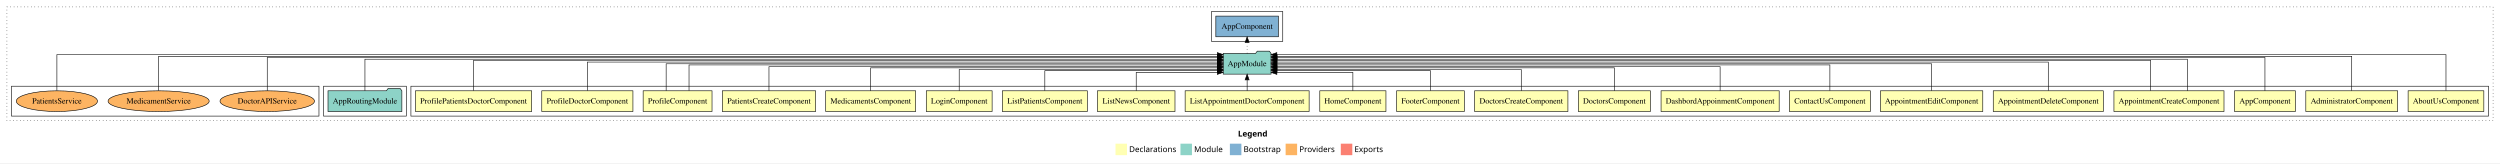
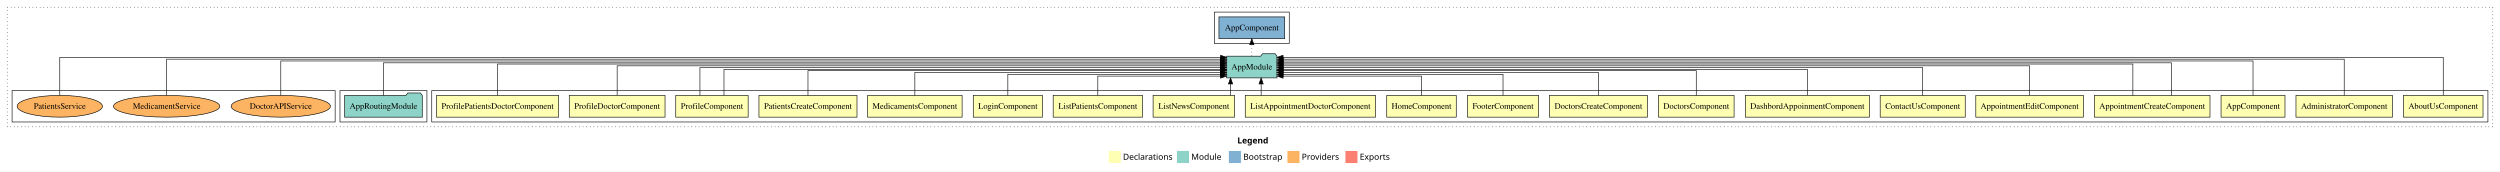
- <svg xmlns="http://www.w3.org/2000/svg" width="4350pt" height="284pt" viewBox="0.00 0.00 4350.00 284.00">
+ <svg xmlns="http://www.w3.org/2000/svg" width="4140pt" height="284pt" viewBox="0.00 0.00 4140.00 284.00">
  <g id="graph0" class="graph" transform="scale(1 1) rotate(0) translate(4 280)">
-     <polygon fill="white" stroke="transparent" points="-4,4 -4,-280 4346,-280 4346,4 -4,4" />
-     <text text-anchor="start" x="2150.01" y="-42.4" font-family="sans-serif" font-weight="bold" font-size="14.00">Legend</text>
-     <polygon fill="#ffffb3" stroke="transparent" points="1937,-10 1937,-30 1957,-30 1957,-10 1937,-10" />
-     <text text-anchor="start" x="1960.63" y="-15.4" font-family="sans-serif" font-size="14.00">  Declarations</text>
-     <polygon fill="#8dd3c7" stroke="transparent" points="2050,-10 2050,-30 2070,-30 2070,-10 2050,-10" />
-     <text text-anchor="start" x="2073.73" y="-15.4" font-family="sans-serif" font-size="14.00">  Module</text>
-     <polygon fill="#80b1d3" stroke="transparent" points="2136,-10 2136,-30 2156,-30 2156,-10 2136,-10" />
-     <text text-anchor="start" x="2159.78" y="-15.4" font-family="sans-serif" font-size="14.00">  Bootstrap</text>
-     <polygon fill="#fdb462" stroke="transparent" points="2233,-10 2233,-30 2253,-30 2253,-10 2233,-10" />
-     <text text-anchor="start" x="2256.67" y="-15.4" font-family="sans-serif" font-size="14.00">  Providers</text>
-     <polygon fill="#fb8072" stroke="transparent" points="2329,-10 2329,-30 2349,-30 2349,-10 2329,-10" />
-     <text text-anchor="start" x="2352.73" y="-15.4" font-family="sans-serif" font-size="14.00">  Exports</text>
+     <polygon fill="white" stroke="transparent" points="-4,4 -4,-280 4136,-280 4136,4 -4,4" />
+     <text text-anchor="start" x="2045.01" y="-42.4" font-family="sans-serif" font-weight="bold" font-size="14.00">Legend</text>
+     <polygon fill="#ffffb3" stroke="transparent" points="1832,-10 1832,-30 1852,-30 1852,-10 1832,-10" />
+     <text text-anchor="start" x="1855.63" y="-15.4" font-family="sans-serif" font-size="14.00">  Declarations</text>
+     <polygon fill="#8dd3c7" stroke="transparent" points="1945,-10 1945,-30 1965,-30 1965,-10 1945,-10" />
+     <text text-anchor="start" x="1968.73" y="-15.4" font-family="sans-serif" font-size="14.00">  Module</text>
+     <polygon fill="#80b1d3" stroke="transparent" points="2031,-10 2031,-30 2051,-30 2051,-10 2031,-10" />
+     <text text-anchor="start" x="2054.78" y="-15.4" font-family="sans-serif" font-size="14.00">  Bootstrap</text>
+     <polygon fill="#fdb462" stroke="transparent" points="2128,-10 2128,-30 2148,-30 2148,-10 2128,-10" />
+     <text text-anchor="start" x="2151.67" y="-15.4" font-family="sans-serif" font-size="14.00">  Providers</text>
+     <polygon fill="#fb8072" stroke="transparent" points="2224,-10 2224,-30 2244,-30 2244,-10 2224,-10" />
+     <text text-anchor="start" x="2247.73" y="-15.4" font-family="sans-serif" font-size="14.00">  Exports</text>
    <g id="clust1" class="cluster">
-       <polygon fill="none" stroke="black" stroke-dasharray="1,5" points="8,-70 8,-268 4334,-268 4334,-70 8,-70" />
+       <polygon fill="none" stroke="black" stroke-dasharray="1,5" points="8,-70 8,-268 4124,-268 4124,-70 8,-70" />
    </g>
    <g id="clust2" class="cluster">
-       <polygon fill="none" stroke="black" points="711,-78 711,-130 4326,-130 4326,-78 711,-78" />
-     </g>
-     <g id="clust24" class="cluster">
+       <polygon fill="none" stroke="black" points="711,-78 711,-130 4116,-130 4116,-78 711,-78" />
+     </g>
+     <g id="clust23" class="cluster">
      <polygon fill="none" stroke="black" points="559,-78 559,-130 703,-130 703,-78 559,-78" />
    </g>
+     <g id="clust25" class="cluster">
+       <polygon fill="none" stroke="black" points="2007,-208 2007,-260 2131,-260 2131,-208 2007,-208" />
+     </g>
    <g id="clust26" class="cluster">
-       <polygon fill="none" stroke="black" points="2104,-208 2104,-260 2228,-260 2228,-208 2104,-208" />
-     </g>
-     <g id="clust27" class="cluster">
      <polygon fill="none" stroke="black" points="16,-78 16,-130 551,-130 551,-78 16,-78" />
    </g>
    <g id="node1" class="node">
-       <polygon fill="#ffffb3" stroke="black" points="4317.88,-122 4186.12,-122 4186.12,-86 4317.88,-86 4317.88,-122" />
-       <text text-anchor="middle" x="4252" y="-99.8" font-family="Times,serif" font-size="14.00">AboutUsComponent</text>
-     </g>
-     <g id="node22" class="node">
-       <polygon fill="#8dd3c7" stroke="black" points="2207.66,-187 2204.66,-191 2183.66,-191 2180.66,-187 2124.34,-187 2124.34,-151 2207.66,-151 2207.66,-187" />
-       <text text-anchor="middle" x="2166" y="-164.8" font-family="Times,serif" font-size="14.00">AppModule</text>
+       <polygon fill="#ffffb3" stroke="black" points="4107.88,-122 3976.12,-122 3976.12,-86 4107.88,-86 4107.88,-122" />
+       <text text-anchor="middle" x="4042" y="-99.8" font-family="Times,serif" font-size="14.00">AboutUsComponent</text>
+     </g>
+     <g id="node21" class="node">
+       <polygon fill="#8dd3c7" stroke="black" points="2110.66,-187 2107.66,-191 2086.66,-191 2083.66,-187 2027.34,-187 2027.34,-151 2110.66,-151 2110.66,-187" />
+       <text text-anchor="middle" x="2069" y="-164.8" font-family="Times,serif" font-size="14.00">AppModule</text>
    </g>
    <g id="edge1" class="edge">
-       <path fill="none" stroke="black" d="M4252,-122.38C4252,-146.28 4252,-185 4252,-185 4252,-185 2217.67,-185 2217.67,-185" />
-       <polygon fill="black" stroke="black" points="2217.67,-181.5 2207.67,-185 2217.67,-188.5 2217.67,-181.5" />
+       <path fill="none" stroke="black" d="M4042,-122.38C4042,-146.28 4042,-185 4042,-185 4042,-185 2120.66,-185 2120.66,-185" />
+       <polygon fill="black" stroke="black" points="2120.66,-181.5 2110.66,-185 2120.66,-188.5 2120.66,-181.5" />
    </g>
    <g id="node2" class="node">
-       <polygon fill="#ffffb3" stroke="black" points="4167.87,-122 4008.13,-122 4008.13,-86 4167.87,-86 4167.87,-122" />
-       <text text-anchor="middle" x="4088" y="-99.8" font-family="Times,serif" font-size="14.00">AdministratorComponent</text>
+       <polygon fill="#ffffb3" stroke="black" points="3957.87,-122 3798.13,-122 3798.13,-86 3957.87,-86 3957.87,-122" />
+       <text text-anchor="middle" x="3878" y="-99.8" font-family="Times,serif" font-size="14.00">AdministratorComponent</text>
    </g>
    <g id="edge2" class="edge">
-       <path fill="none" stroke="black" d="M4088,-122.09C4088,-145.13 4088,-182 4088,-182 4088,-182 2217.93,-182 2217.93,-182" />
-       <polygon fill="black" stroke="black" points="2217.93,-178.5 2207.93,-182 2217.93,-185.5 2217.93,-178.5" />
+       <path fill="none" stroke="black" d="M3878,-122.09C3878,-145.13 3878,-182 3878,-182 3878,-182 2121.05,-182 2121.05,-182" />
+       <polygon fill="black" stroke="black" points="2121.05,-178.5 2111.05,-182 2121.05,-185.5 2121.05,-178.5" />
    </g>
    <g id="node3" class="node">
-       <polygon fill="#ffffb3" stroke="black" points="3989.94,-122 3884.06,-122 3884.06,-86 3989.94,-86 3989.94,-122" />
-       <text text-anchor="middle" x="3937" y="-99.8" font-family="Times,serif" font-size="14.00">AppComponent</text>
+       <polygon fill="#ffffb3" stroke="black" points="3779.94,-122 3674.06,-122 3674.06,-86 3779.94,-86 3779.94,-122" />
+       <text text-anchor="middle" x="3727" y="-99.8" font-family="Times,serif" font-size="14.00">AppComponent</text>
    </g>
    <g id="edge3" class="edge">
-       <path fill="none" stroke="black" d="M3937,-122.01C3937,-144.49 3937,-180 3937,-180 3937,-180 2218.03,-180 2218.03,-180" />
-       <polygon fill="black" stroke="black" points="2218.03,-176.5 2208.03,-180 2218.03,-183.5 2218.03,-176.5" />
+       <path fill="none" stroke="black" d="M3727,-122.16C3727,-144.35 3727,-179 3727,-179 3727,-179 2120.81,-179 2120.81,-179" />
+       <polygon fill="black" stroke="black" points="2120.81,-175.5 2110.81,-179 2120.81,-182.5 2120.81,-175.5" />
    </g>
    <g id="node4" class="node">
-       <polygon fill="#ffffb3" stroke="black" points="3865.75,-122 3674.25,-122 3674.25,-86 3865.75,-86 3865.75,-122" />
-       <text text-anchor="middle" x="3770" y="-99.8" font-family="Times,serif" font-size="14.00">AppointmentCreateComponent</text>
+       <polygon fill="#ffffb3" stroke="black" points="3655.75,-122 3464.25,-122 3464.25,-86 3655.75,-86 3655.75,-122" />
+       <text text-anchor="middle" x="3560" y="-99.8" font-family="Times,serif" font-size="14.00">AppointmentCreateComponent</text>
    </g>
    <g id="edge4" class="edge">
-       <path fill="none" stroke="black" d="M3738.04,-122.28C3738.04,-143.32 3738.04,-175 3738.04,-175 3738.04,-175 2218.05,-175 2218.05,-175" />
-       <polygon fill="black" stroke="black" points="2218.05,-171.5 2208.05,-175 2218.05,-178.5 2218.05,-171.5" />
+       <path fill="none" stroke="black" d="M3528.04,-122.03C3528.04,-142.77 3528.04,-174 3528.04,-174 3528.04,-174 2120.7,-174 2120.7,-174" />
+       <polygon fill="black" stroke="black" points="2120.7,-170.5 2110.7,-174 2120.7,-177.5 2120.7,-170.5" />
    </g>
    <g id="edge5" class="edge">
-       <path fill="none" stroke="black" d="M3801.96,-122.04C3801.96,-143.66 3801.96,-177 3801.96,-177 3801.96,-177 2217.67,-177 2217.67,-177" />
-       <polygon fill="black" stroke="black" points="2217.67,-173.5 2207.67,-177 2217.67,-180.5 2217.67,-173.5" />
+       <path fill="none" stroke="black" d="M3591.96,-122.17C3591.96,-143.5 3591.96,-176 3591.96,-176 3591.96,-176 2120.92,-176 2120.92,-176" />
+       <polygon fill="black" stroke="black" points="2120.92,-172.5 2110.92,-176 2120.92,-179.5 2120.92,-172.5" />
    </g>
    <g id="node5" class="node">
-       <polygon fill="#ffffb3" stroke="black" points="3655.75,-122 3464.25,-122 3464.25,-86 3655.75,-86 3655.75,-122" />
-       <text text-anchor="middle" x="3560" y="-99.8" font-family="Times,serif" font-size="14.00">AppointmentDeleteComponent</text>
-     </g>
-     <g id="edge6" class="edge">
-       <path fill="none" stroke="black" d="M3560,-122.22C3560,-142.37 3560,-172 3560,-172 3560,-172 2217.72,-172 2217.72,-172" />
-       <polygon fill="black" stroke="black" points="2217.72,-168.5 2207.72,-172 2217.72,-175.5 2217.72,-168.5" />
-     </g>
-     <g id="node6" class="node">
      <polygon fill="#ffffb3" stroke="black" points="3446.05,-122 3267.95,-122 3267.95,-86 3446.05,-86 3446.05,-122" />
      <text text-anchor="middle" x="3357" y="-99.8" font-family="Times,serif" font-size="14.00">AppointmentEditComponent</text>
    </g>
-     <g id="edge7" class="edge">
-       <path fill="none" stroke="black" d="M3357,-122.11C3357,-141.34 3357,-169 3357,-169 3357,-169 2217.69,-169 2217.69,-169" />
-       <polygon fill="black" stroke="black" points="2217.69,-165.5 2207.69,-169 2217.69,-172.5 2217.69,-165.5" />
-     </g>
-     <g id="node7" class="node">
+     <g id="edge6" class="edge">
+       <path fill="none" stroke="black" d="M3357,-122.31C3357,-142.15 3357,-171 3357,-171 3357,-171 2120.76,-171 2120.76,-171" />
+       <polygon fill="black" stroke="black" points="2120.76,-167.5 2110.76,-171 2120.76,-174.5 2120.76,-167.5" />
+     </g>
+     <g id="node6" class="node">
      <polygon fill="#ffffb3" stroke="black" points="3250.43,-122 3109.57,-122 3109.57,-86 3250.43,-86 3250.43,-122" />
      <text text-anchor="middle" x="3180" y="-99.8" font-family="Times,serif" font-size="14.00">ContactUsComponent</text>
    </g>
-     <g id="edge8" class="edge">
-       <path fill="none" stroke="black" d="M3180,-122.22C3180,-140.83 3180,-167 3180,-167 3180,-167 2217.96,-167 2217.96,-167" />
-       <polygon fill="black" stroke="black" points="2217.96,-163.5 2207.96,-167 2217.96,-170.5 2217.96,-163.5" />
-     </g>
-     <g id="node8" class="node">
+     <g id="edge7" class="edge">
+       <path fill="none" stroke="black" d="M3180,-122.17C3180,-141.09 3180,-168 3180,-168 3180,-168 2120.86,-168 2120.86,-168" />
+       <polygon fill="black" stroke="black" points="2120.86,-164.5 2110.86,-168 2120.86,-171.5 2120.86,-164.5" />
+     </g>
+     <g id="node7" class="node">
      <polygon fill="#ffffb3" stroke="black" points="3091.75,-122 2886.25,-122 2886.25,-86 3091.75,-86 3091.75,-122" />
      <text text-anchor="middle" x="2989" y="-99.8" font-family="Times,serif" font-size="14.00">DashbordAppoinmentComponent</text>
    </g>
-     <g id="edge9" class="edge">
-       <path fill="none" stroke="black" d="M2989,-122C2989,-139.68 2989,-164 2989,-164 2989,-164 2217.66,-164 2217.66,-164" />
-       <polygon fill="black" stroke="black" points="2217.66,-160.5 2207.66,-164 2217.66,-167.5 2217.66,-160.5" />
-     </g>
-     <g id="node9" class="node">
+     <g id="edge8" class="edge">
+       <path fill="none" stroke="black" d="M2989,-122.3C2989,-140.27 2989,-165 2989,-165 2989,-165 2120.92,-165 2120.92,-165" />
+       <polygon fill="black" stroke="black" points="2120.92,-161.5 2110.92,-165 2120.92,-168.5 2120.92,-161.5" />
+     </g>
+     <g id="node8" class="node">
      <polygon fill="#ffffb3" stroke="black" points="2867.65,-122 2742.35,-122 2742.35,-86 2867.65,-86 2867.65,-122" />
      <text text-anchor="middle" x="2805" y="-99.8" font-family="Times,serif" font-size="14.00">DoctorsComponent</text>
    </g>
-     <g id="edge10" class="edge">
-       <path fill="none" stroke="black" d="M2805,-122.03C2805,-139.06 2805,-162 2805,-162 2805,-162 2217.93,-162 2217.93,-162" />
-       <polygon fill="black" stroke="black" points="2217.93,-158.5 2207.93,-162 2217.93,-165.5 2217.93,-158.5" />
-     </g>
-     <g id="node10" class="node">
+     <g id="edge9" class="edge">
+       <path fill="none" stroke="black" d="M2805,-122.02C2805,-139.37 2805,-163 2805,-163 2805,-163 2120.68,-163 2120.68,-163" />
+       <polygon fill="black" stroke="black" points="2120.68,-159.5 2110.68,-163 2120.68,-166.5 2120.68,-159.5" />
+     </g>
+     <g id="node9" class="node">
      <polygon fill="#ffffb3" stroke="black" points="2724.18,-122 2561.82,-122 2561.82,-86 2724.18,-86 2724.18,-122" />
      <text text-anchor="middle" x="2643" y="-99.8" font-family="Times,serif" font-size="14.00">DoctorsCreateComponent</text>
    </g>
-     <g id="edge11" class="edge">
-       <path fill="none" stroke="black" d="M2643,-122.01C2643,-138.05 2643,-159 2643,-159 2643,-159 2217.91,-159 2217.91,-159" />
-       <polygon fill="black" stroke="black" points="2217.91,-155.5 2207.91,-159 2217.91,-162.5 2217.91,-155.5" />
-     </g>
-     <g id="node11" class="node">
+     <g id="edge10" class="edge">
+       <path fill="none" stroke="black" d="M2643,-122.03C2643,-138.4 2643,-160 2643,-160 2643,-160 2120.74,-160 2120.74,-160" />
+       <polygon fill="black" stroke="black" points="2120.74,-156.5 2110.74,-160 2120.74,-163.5 2120.74,-156.5" />
+     </g>
+     <g id="node10" class="node">
      <polygon fill="#ffffb3" stroke="black" points="2543.88,-122 2426.12,-122 2426.12,-86 2543.88,-86 2543.88,-122" />
      <text text-anchor="middle" x="2485" y="-99.8" font-family="Times,serif" font-size="14.00">FooterComponent</text>
    </g>
-     <g id="edge12" class="edge">
-       <path fill="none" stroke="black" d="M2485,-122.24C2485,-137.57 2485,-157 2485,-157 2485,-157 2217.7,-157 2217.7,-157" />
-       <polygon fill="black" stroke="black" points="2217.7,-153.5 2207.7,-157 2217.7,-160.5 2217.7,-153.5" />
-     </g>
-     <g id="node12" class="node">
+     <g id="edge11" class="edge">
+       <path fill="none" stroke="black" d="M2485,-122.24C2485,-137.57 2485,-157 2485,-157 2485,-157 2120.79,-157 2120.79,-157" />
+       <polygon fill="black" stroke="black" points="2120.79,-153.5 2110.79,-157 2120.79,-160.5 2120.79,-153.5" />
+     </g>
+     <g id="node11" class="node">
      <polygon fill="#ffffb3" stroke="black" points="2407.55,-122 2292.45,-122 2292.45,-86 2407.55,-86 2407.55,-122" />
      <text text-anchor="middle" x="2350" y="-99.8" font-family="Times,serif" font-size="14.00">HomeComponent</text>
    </g>
-     <g id="edge13" class="edge">
-       <path fill="none" stroke="black" d="M2350,-122.05C2350,-136.37 2350,-154 2350,-154 2350,-154 2217.75,-154 2217.75,-154" />
-       <polygon fill="black" stroke="black" points="2217.75,-150.5 2207.75,-154 2217.75,-157.5 2217.75,-150.5" />
-     </g>
-     <g id="node13" class="node">
+     <g id="edge12" class="edge">
+       <path fill="none" stroke="black" d="M2350,-122.05C2350,-136.37 2350,-154 2350,-154 2350,-154 2120.77,-154 2120.77,-154" />
+       <polygon fill="black" stroke="black" points="2120.77,-150.5 2110.77,-154 2120.77,-157.5 2120.77,-150.5" />
+     </g>
+     <g id="node12" class="node">
      <polygon fill="#ffffb3" stroke="black" points="2273.87,-122 2058.13,-122 2058.13,-86 2273.87,-86 2273.87,-122" />
      <text text-anchor="middle" x="2166" y="-99.8" font-family="Times,serif" font-size="14.00">ListAppointmentDoctorComponent</text>
    </g>
-     <g id="edge14" class="edge">
-       <path fill="none" stroke="black" d="M2166,-122.11C2166,-122.11 2166,-140.99 2166,-140.99" />
-       <polygon fill="black" stroke="black" points="2162.5,-140.99 2166,-150.99 2169.5,-140.99 2162.5,-140.99" />
-     </g>
-     <g id="node14" class="node">
+     <g id="edge13" class="edge">
+       <path fill="none" stroke="black" d="M2084.45,-122.11C2084.45,-122.11 2084.45,-140.99 2084.45,-140.99" />
+       <polygon fill="black" stroke="black" points="2080.95,-140.99 2084.45,-150.99 2087.95,-140.99 2080.95,-140.99" />
+     </g>
+     <g id="node13" class="node">
      <polygon fill="#ffffb3" stroke="black" points="2040.48,-122 1905.52,-122 1905.52,-86 2040.48,-86 2040.48,-122" />
      <text text-anchor="middle" x="1973" y="-99.8" font-family="Times,serif" font-size="14.00">ListNewsComponent</text>
    </g>
-     <g id="edge15" class="edge">
-       <path fill="none" stroke="black" d="M1973,-122.05C1973,-136.37 1973,-154 1973,-154 1973,-154 2114.12,-154 2114.12,-154" />
-       <polygon fill="black" stroke="black" points="2114.12,-157.5 2124.12,-154 2114.12,-150.5 2114.12,-157.5" />
-     </g>
-     <g id="node15" class="node">
+     <g id="edge14" class="edge">
+       <path fill="none" stroke="black" d="M2033.83,-122.11C2033.83,-122.11 2033.83,-140.99 2033.83,-140.99" />
+       <polygon fill="black" stroke="black" points="2030.33,-140.99 2033.83,-150.99 2037.33,-140.99 2030.33,-140.99" />
+     </g>
+     <g id="node14" class="node">
      <polygon fill="#ffffb3" stroke="black" points="1887.94,-122 1740.06,-122 1740.06,-86 1887.94,-86 1887.94,-122" />
      <text text-anchor="middle" x="1814" y="-99.8" font-family="Times,serif" font-size="14.00">ListPatientsComponent</text>
    </g>
-     <g id="edge16" class="edge">
-       <path fill="none" stroke="black" d="M1814,-122.24C1814,-137.57 1814,-157 1814,-157 1814,-157 2114.24,-157 2114.24,-157" />
-       <polygon fill="black" stroke="black" points="2114.24,-160.5 2124.24,-157 2114.24,-153.5 2114.24,-160.5" />
-     </g>
-     <g id="node16" class="node">
+     <g id="edge15" class="edge">
+       <path fill="none" stroke="black" d="M1814,-122.05C1814,-136.37 1814,-154 1814,-154 1814,-154 2017.18,-154 2017.18,-154" />
+       <polygon fill="black" stroke="black" points="2017.18,-157.5 2027.18,-154 2017.18,-150.5 2017.18,-157.5" />
+     </g>
+     <g id="node15" class="node">
      <polygon fill="#ffffb3" stroke="black" points="1722.28,-122 1607.72,-122 1607.72,-86 1722.28,-86 1722.28,-122" />
      <text text-anchor="middle" x="1665" y="-99.8" font-family="Times,serif" font-size="14.00">LoginComponent</text>
    </g>
-     <g id="edge17" class="edge">
-       <path fill="none" stroke="black" d="M1665,-122.01C1665,-138.05 1665,-159 1665,-159 1665,-159 2114.15,-159 2114.15,-159" />
-       <polygon fill="black" stroke="black" points="2114.15,-162.5 2124.15,-159 2114.15,-155.5 2114.15,-162.5" />
-     </g>
-     <g id="node17" class="node">
+     <g id="edge16" class="edge">
+       <path fill="none" stroke="black" d="M1665,-122.24C1665,-137.57 1665,-157 1665,-157 1665,-157 2017.29,-157 2017.29,-157" />
+       <polygon fill="black" stroke="black" points="2017.29,-160.5 2027.29,-157 2017.29,-153.5 2017.29,-160.5" />
+     </g>
+     <g id="node16" class="node">
      <polygon fill="#ffffb3" stroke="black" points="1589.25,-122 1432.75,-122 1432.75,-86 1589.25,-86 1589.25,-122" />
      <text text-anchor="middle" x="1511" y="-99.8" font-family="Times,serif" font-size="14.00">MedicamentsComponent</text>
    </g>
-     <g id="edge18" class="edge">
-       <path fill="none" stroke="black" d="M1511,-122.03C1511,-139.06 1511,-162 1511,-162 1511,-162 2114.03,-162 2114.03,-162" />
-       <polygon fill="black" stroke="black" points="2114.03,-165.5 2124.03,-162 2114.03,-158.5 2114.03,-165.5" />
-     </g>
-     <g id="node18" class="node">
+     <g id="edge17" class="edge">
+       <path fill="none" stroke="black" d="M1511,-122.03C1511,-138.4 1511,-160 1511,-160 1511,-160 2017.06,-160 2017.06,-160" />
+       <polygon fill="black" stroke="black" points="2017.06,-163.5 2027.06,-160 2017.06,-156.5 2017.06,-163.5" />
+     </g>
+     <g id="node17" class="node">
      <polygon fill="#ffffb3" stroke="black" points="1415.19,-122 1252.81,-122 1252.81,-86 1415.19,-86 1415.19,-122" />
      <text text-anchor="middle" x="1334" y="-99.8" font-family="Times,serif" font-size="14.00">PatientsCreateComponent</text>
    </g>
-     <g id="edge19" class="edge">
-       <path fill="none" stroke="black" d="M1334,-122C1334,-139.68 1334,-164 1334,-164 1334,-164 2114.17,-164 2114.17,-164" />
-       <polygon fill="black" stroke="black" points="2114.17,-167.5 2124.17,-164 2114.17,-160.5 2114.17,-167.5" />
-     </g>
-     <g id="node19" class="node">
+     <g id="edge18" class="edge">
+       <path fill="none" stroke="black" d="M1334,-122.02C1334,-139.37 1334,-163 1334,-163 1334,-163 2017.11,-163 2017.11,-163" />
+       <polygon fill="black" stroke="black" points="2017.11,-166.5 2027.11,-163 2017.11,-159.5 2017.11,-166.5" />
+     </g>
+     <g id="node18" class="node">
      <polygon fill="#ffffb3" stroke="black" points="1234.93,-122 1115.07,-122 1115.07,-86 1234.93,-86 1234.93,-122" />
      <text text-anchor="middle" x="1175" y="-99.8" font-family="Times,serif" font-size="14.00">ProfileComponent</text>
    </g>
+     <g id="edge19" class="edge">
+       <path fill="none" stroke="black" d="M1194.91,-122.3C1194.91,-140.27 1194.91,-165 1194.91,-165 1194.91,-165 2017.14,-165 2017.14,-165" />
+       <polygon fill="black" stroke="black" points="2017.14,-168.5 2027.14,-165 2017.14,-161.5 2017.14,-168.5" />
+     </g>
    <g id="edge20" class="edge">
-       <path fill="none" stroke="black" d="M1155.09,-122.11C1155.09,-141.34 1155.09,-169 1155.09,-169 1155.09,-169 2114.17,-169 2114.17,-169" />
-       <polygon fill="black" stroke="black" points="2114.17,-172.5 2124.17,-169 2114.17,-165.5 2114.17,-172.5" />
-     </g>
-     <g id="edge21" class="edge">
-       <path fill="none" stroke="black" d="M1194.91,-122.22C1194.91,-140.83 1194.91,-167 1194.91,-167 1194.91,-167 2114.27,-167 2114.27,-167" />
-       <polygon fill="black" stroke="black" points="2114.27,-170.5 2124.27,-167 2114.27,-163.5 2114.27,-170.5" />
-     </g>
-     <g id="node20" class="node">
+       <path fill="none" stroke="black" d="M1155.09,-122.17C1155.09,-141.09 1155.09,-168 1155.09,-168 1155.09,-168 2017.06,-168 2017.06,-168" />
+       <polygon fill="black" stroke="black" points="2017.06,-171.5 2027.06,-168 2017.06,-164.5 2017.06,-171.5" />
+     </g>
+     <g id="node19" class="node">
      <polygon fill="#ffffb3" stroke="black" points="1097.3,-122 938.7,-122 938.7,-86 1097.3,-86 1097.3,-122" />
      <text text-anchor="middle" x="1018" y="-99.8" font-family="Times,serif" font-size="14.00">ProfileDoctorComponent</text>
    </g>
-     <g id="edge22" class="edge">
-       <path fill="none" stroke="black" d="M1018,-122.22C1018,-142.37 1018,-172 1018,-172 1018,-172 2114.12,-172 2114.12,-172" />
-       <polygon fill="black" stroke="black" points="2114.12,-175.5 2124.12,-172 2114.12,-168.5 2114.12,-175.5" />
-     </g>
-     <g id="node21" class="node">
+     <g id="edge21" class="edge">
+       <path fill="none" stroke="black" d="M1018,-122.31C1018,-142.15 1018,-171 1018,-171 1018,-171 2017.15,-171 2017.15,-171" />
+       <polygon fill="black" stroke="black" points="2017.15,-174.5 2027.15,-171 2017.15,-167.5 2017.15,-174.5" />
+     </g>
+     <g id="node20" class="node">
      <polygon fill="#ffffb3" stroke="black" points="921.13,-122 718.87,-122 718.87,-86 921.13,-86 921.13,-122" />
      <text text-anchor="middle" x="820" y="-99.8" font-family="Times,serif" font-size="14.00">ProfilePatientsDoctorComponent</text>
    </g>
-     <g id="edge23" class="edge">
-       <path fill="none" stroke="black" d="M820,-122.28C820,-143.32 820,-175 820,-175 820,-175 2114.24,-175 2114.24,-175" />
-       <polygon fill="black" stroke="black" points="2114.24,-178.5 2124.24,-175 2114.24,-171.5 2114.24,-178.5" />
-     </g>
-     <g id="node24" class="node">
-       <polygon fill="#80b1d3" stroke="black" points="2220.44,-252 2111.56,-252 2111.56,-216 2220.44,-216 2220.44,-252" />
-       <text text-anchor="middle" x="2166" y="-229.8" font-family="Times,serif" font-size="14.00">AppComponent </text>
-     </g>
-     <g id="edge25" class="edge">
-       <path fill="none" stroke="black" stroke-dasharray="1,5" d="M2166,-187.11C2166,-187.11 2166,-205.99 2166,-205.99" />
-       <polygon fill="black" stroke="black" points="2162.5,-205.99 2166,-215.99 2169.5,-205.99 2162.5,-205.99" />
+     <g id="edge22" class="edge">
+       <path fill="none" stroke="black" d="M820,-122.03C820,-142.77 820,-174 820,-174 820,-174 2017.09,-174 2017.09,-174" />
+       <polygon fill="black" stroke="black" points="2017.09,-177.5 2027.09,-174 2017.09,-170.5 2017.09,-177.5" />
    </g>
    <g id="node23" class="node">
+       <polygon fill="#80b1d3" stroke="black" points="2123.44,-252 2014.56,-252 2014.56,-216 2123.44,-216 2123.44,-252" />
+       <text text-anchor="middle" x="2069" y="-229.8" font-family="Times,serif" font-size="14.00">AppComponent </text>
+     </g>
+     <g id="edge24" class="edge">
+       <path fill="none" stroke="black" stroke-dasharray="1,5" d="M2069,-187.11C2069,-187.11 2069,-205.99 2069,-205.99" />
+       <polygon fill="black" stroke="black" points="2065.5,-205.99 2069,-215.99 2072.5,-205.99 2065.5,-205.99" />
+     </g>
+     <g id="node22" class="node">
      <polygon fill="#8dd3c7" stroke="black" points="695.27,-122 692.27,-126 671.27,-126 668.27,-122 566.73,-122 566.73,-86 695.27,-86 695.27,-122" />
      <text text-anchor="middle" x="631" y="-99.8" font-family="Times,serif" font-size="14.00">AppRoutingModule</text>
    </g>
-     <g id="edge24" class="edge">
-       <path fill="none" stroke="black" d="M631,-122.04C631,-143.66 631,-177 631,-177 631,-177 2114.15,-177 2114.15,-177" />
-       <polygon fill="black" stroke="black" points="2114.15,-180.5 2124.15,-177 2114.15,-173.5 2114.15,-180.5" />
-     </g>
-     <g id="node25" class="node">
+     <g id="edge23" class="edge">
+       <path fill="none" stroke="black" d="M631,-122.17C631,-143.5 631,-176 631,-176 631,-176 2017.13,-176 2017.13,-176" />
+       <polygon fill="black" stroke="black" points="2017.13,-179.5 2027.13,-176 2017.13,-172.5 2017.13,-179.5" />
+     </g>
+     <g id="node24" class="node">
      <ellipse fill="#fdb462" stroke="black" cx="461" cy="-104" rx="82.22" ry="18" />
      <text text-anchor="middle" x="461" y="-99.8" font-family="Times,serif" font-size="14.00">DoctorAPIService</text>
    </g>
-     <g id="edge26" class="edge">
-       <path fill="none" stroke="black" d="M461,-122.01C461,-144.49 461,-180 461,-180 461,-180 2114.28,-180 2114.28,-180" />
-       <polygon fill="black" stroke="black" points="2114.28,-183.5 2124.28,-180 2114.28,-176.5 2114.28,-183.5" />
-     </g>
-     <g id="node26" class="node">
+     <g id="edge25" class="edge">
+       <path fill="none" stroke="black" d="M461,-122.16C461,-144.35 461,-179 461,-179 461,-179 2017.23,-179 2017.23,-179" />
+       <polygon fill="black" stroke="black" points="2017.23,-182.5 2027.23,-179 2017.23,-175.5 2017.23,-182.5" />
+     </g>
+     <g id="node25" class="node">
      <ellipse fill="#fdb462" stroke="black" cx="272" cy="-104" rx="88.02" ry="18" />
      <text text-anchor="middle" x="272" y="-99.8" font-family="Times,serif" font-size="14.00">MedicamentService</text>
    </g>
-     <g id="edge27" class="edge">
-       <path fill="none" stroke="black" d="M272,-122.09C272,-145.13 272,-182 272,-182 272,-182 2114.23,-182 2114.23,-182" />
-       <polygon fill="black" stroke="black" points="2114.23,-185.5 2124.23,-182 2114.23,-178.5 2114.23,-185.5" />
-     </g>
-     <g id="node27" class="node">
+     <g id="edge26" class="edge">
+       <path fill="none" stroke="black" d="M272,-122.09C272,-145.13 272,-182 272,-182 272,-182 2017.23,-182 2017.23,-182" />
+       <polygon fill="black" stroke="black" points="2017.23,-185.5 2027.23,-182 2017.23,-178.5 2017.23,-185.5" />
+     </g>
+     <g id="node26" class="node">
      <ellipse fill="#fdb462" stroke="black" cx="95" cy="-104" rx="70.64" ry="18" />
      <text text-anchor="middle" x="95" y="-99.8" font-family="Times,serif" font-size="14.00">PatientsService</text>
    </g>
-     <g id="edge28" class="edge">
-       <path fill="none" stroke="black" d="M95,-122.38C95,-146.28 95,-185 95,-185 95,-185 2114.16,-185 2114.16,-185" />
-       <polygon fill="black" stroke="black" points="2114.16,-188.5 2124.16,-185 2114.16,-181.5 2114.16,-188.5" />
+     <g id="edge27" class="edge">
+       <path fill="none" stroke="black" d="M95,-122.38C95,-146.28 95,-185 95,-185 95,-185 2017.31,-185 2017.31,-185" />
+       <polygon fill="black" stroke="black" points="2017.31,-188.5 2027.31,-185 2017.31,-181.5 2017.31,-188.5" />
    </g>
  </g>
</svg>
